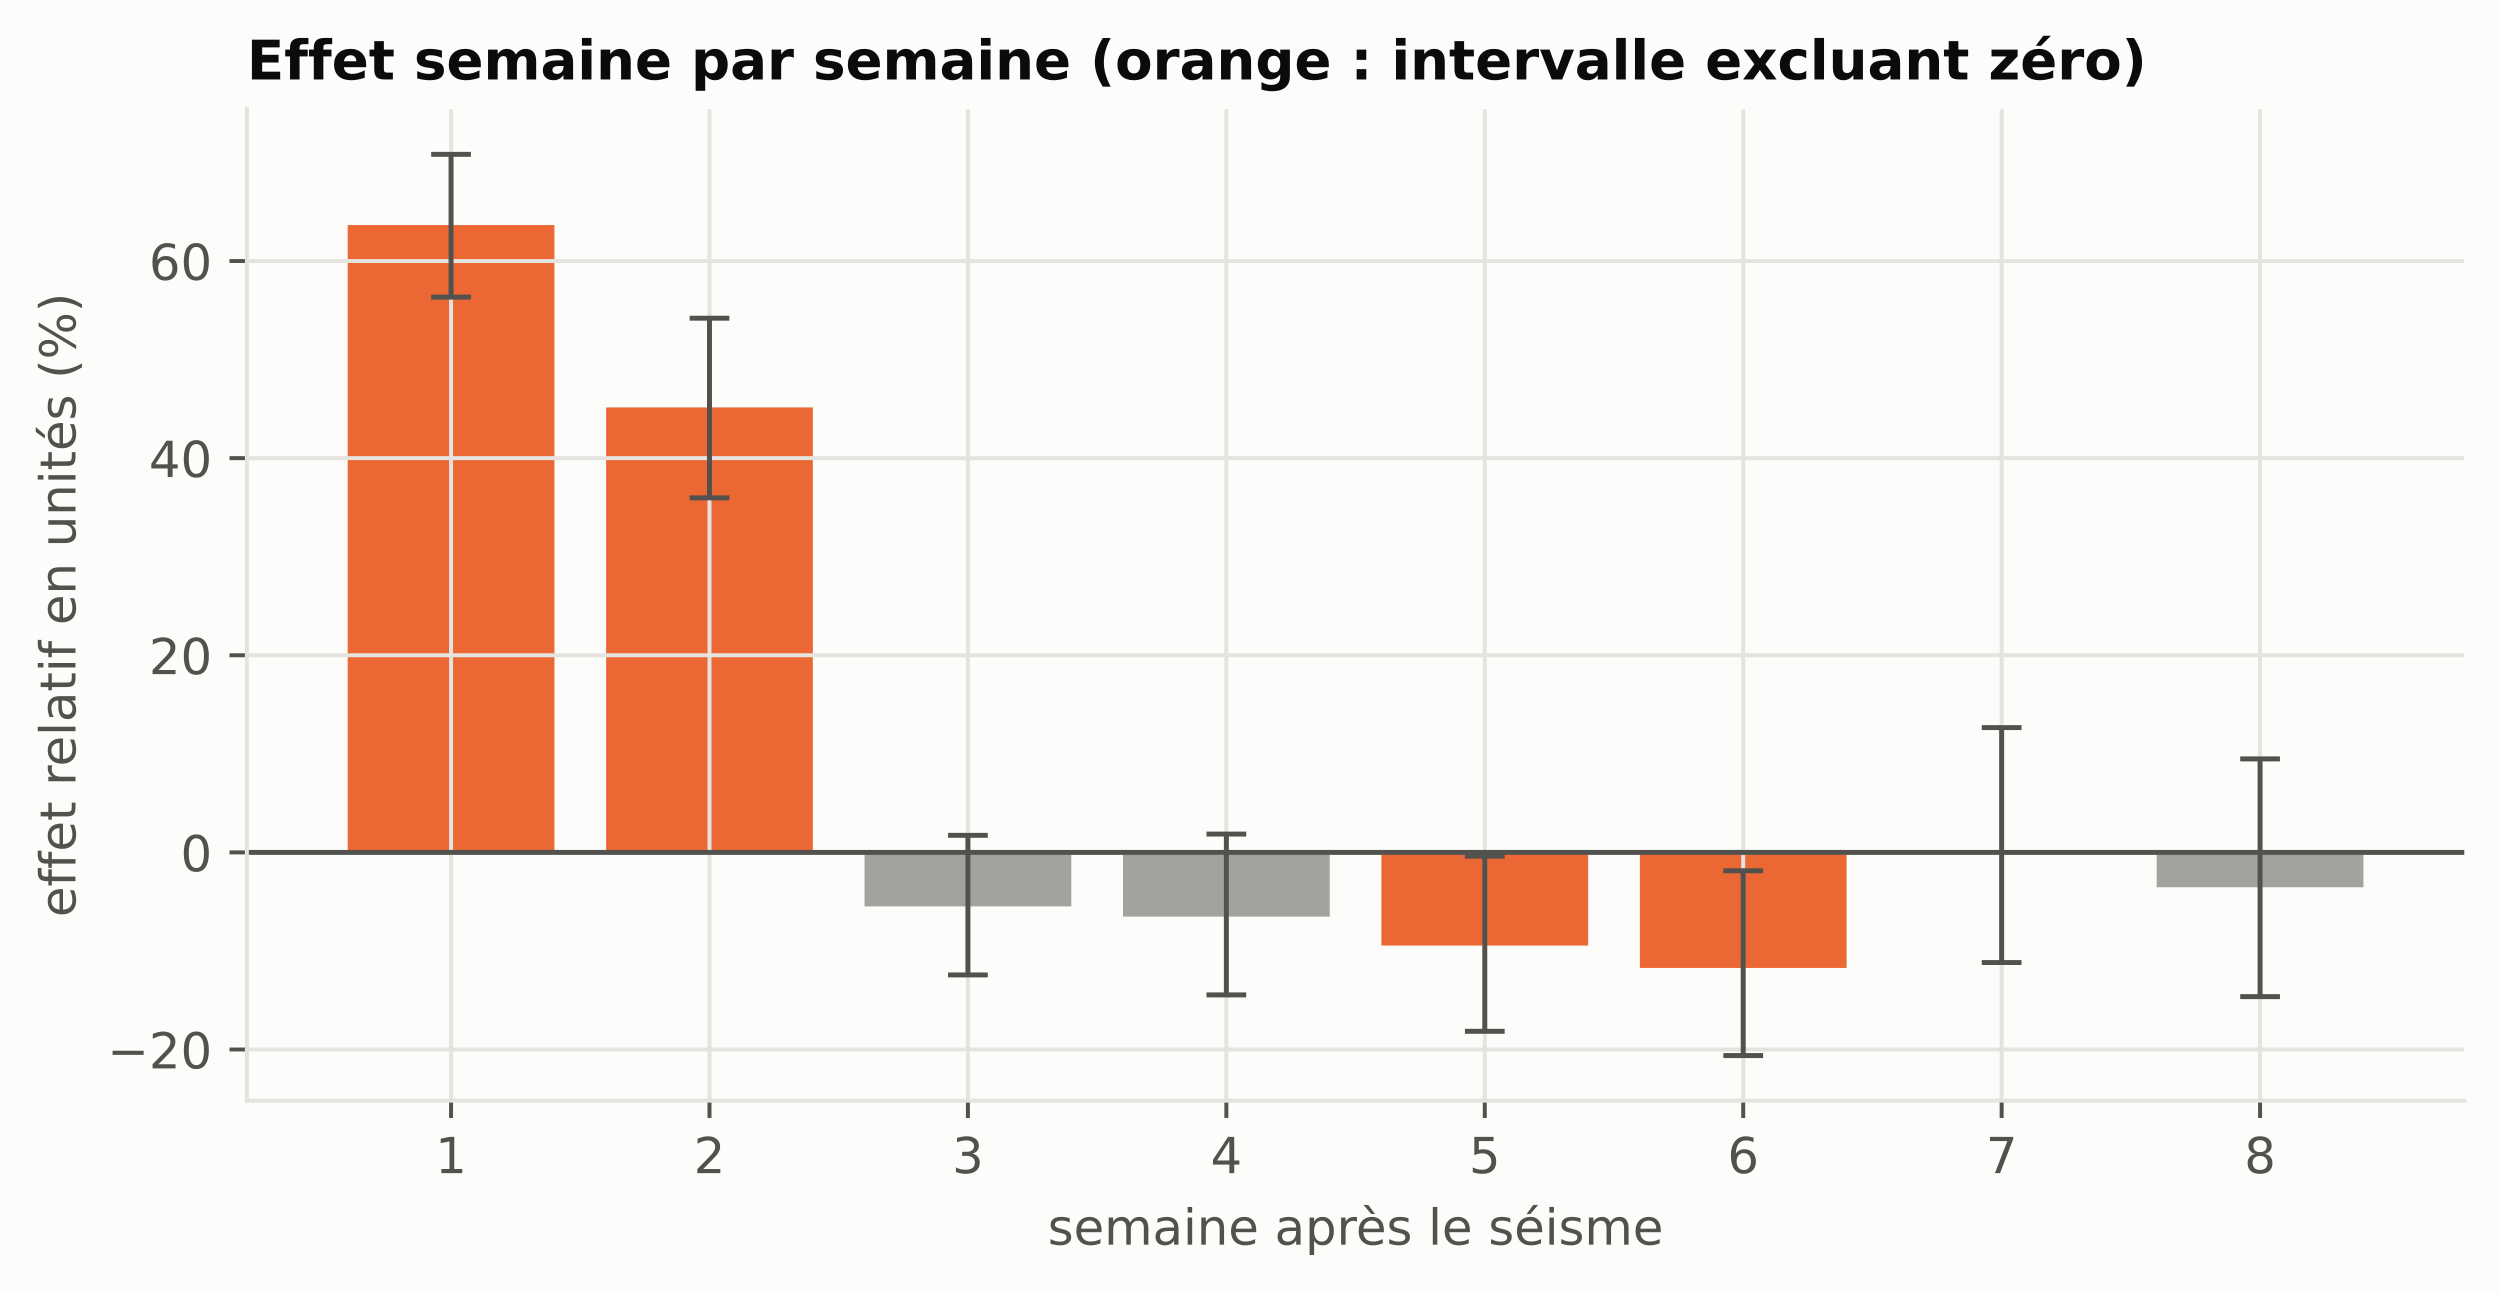
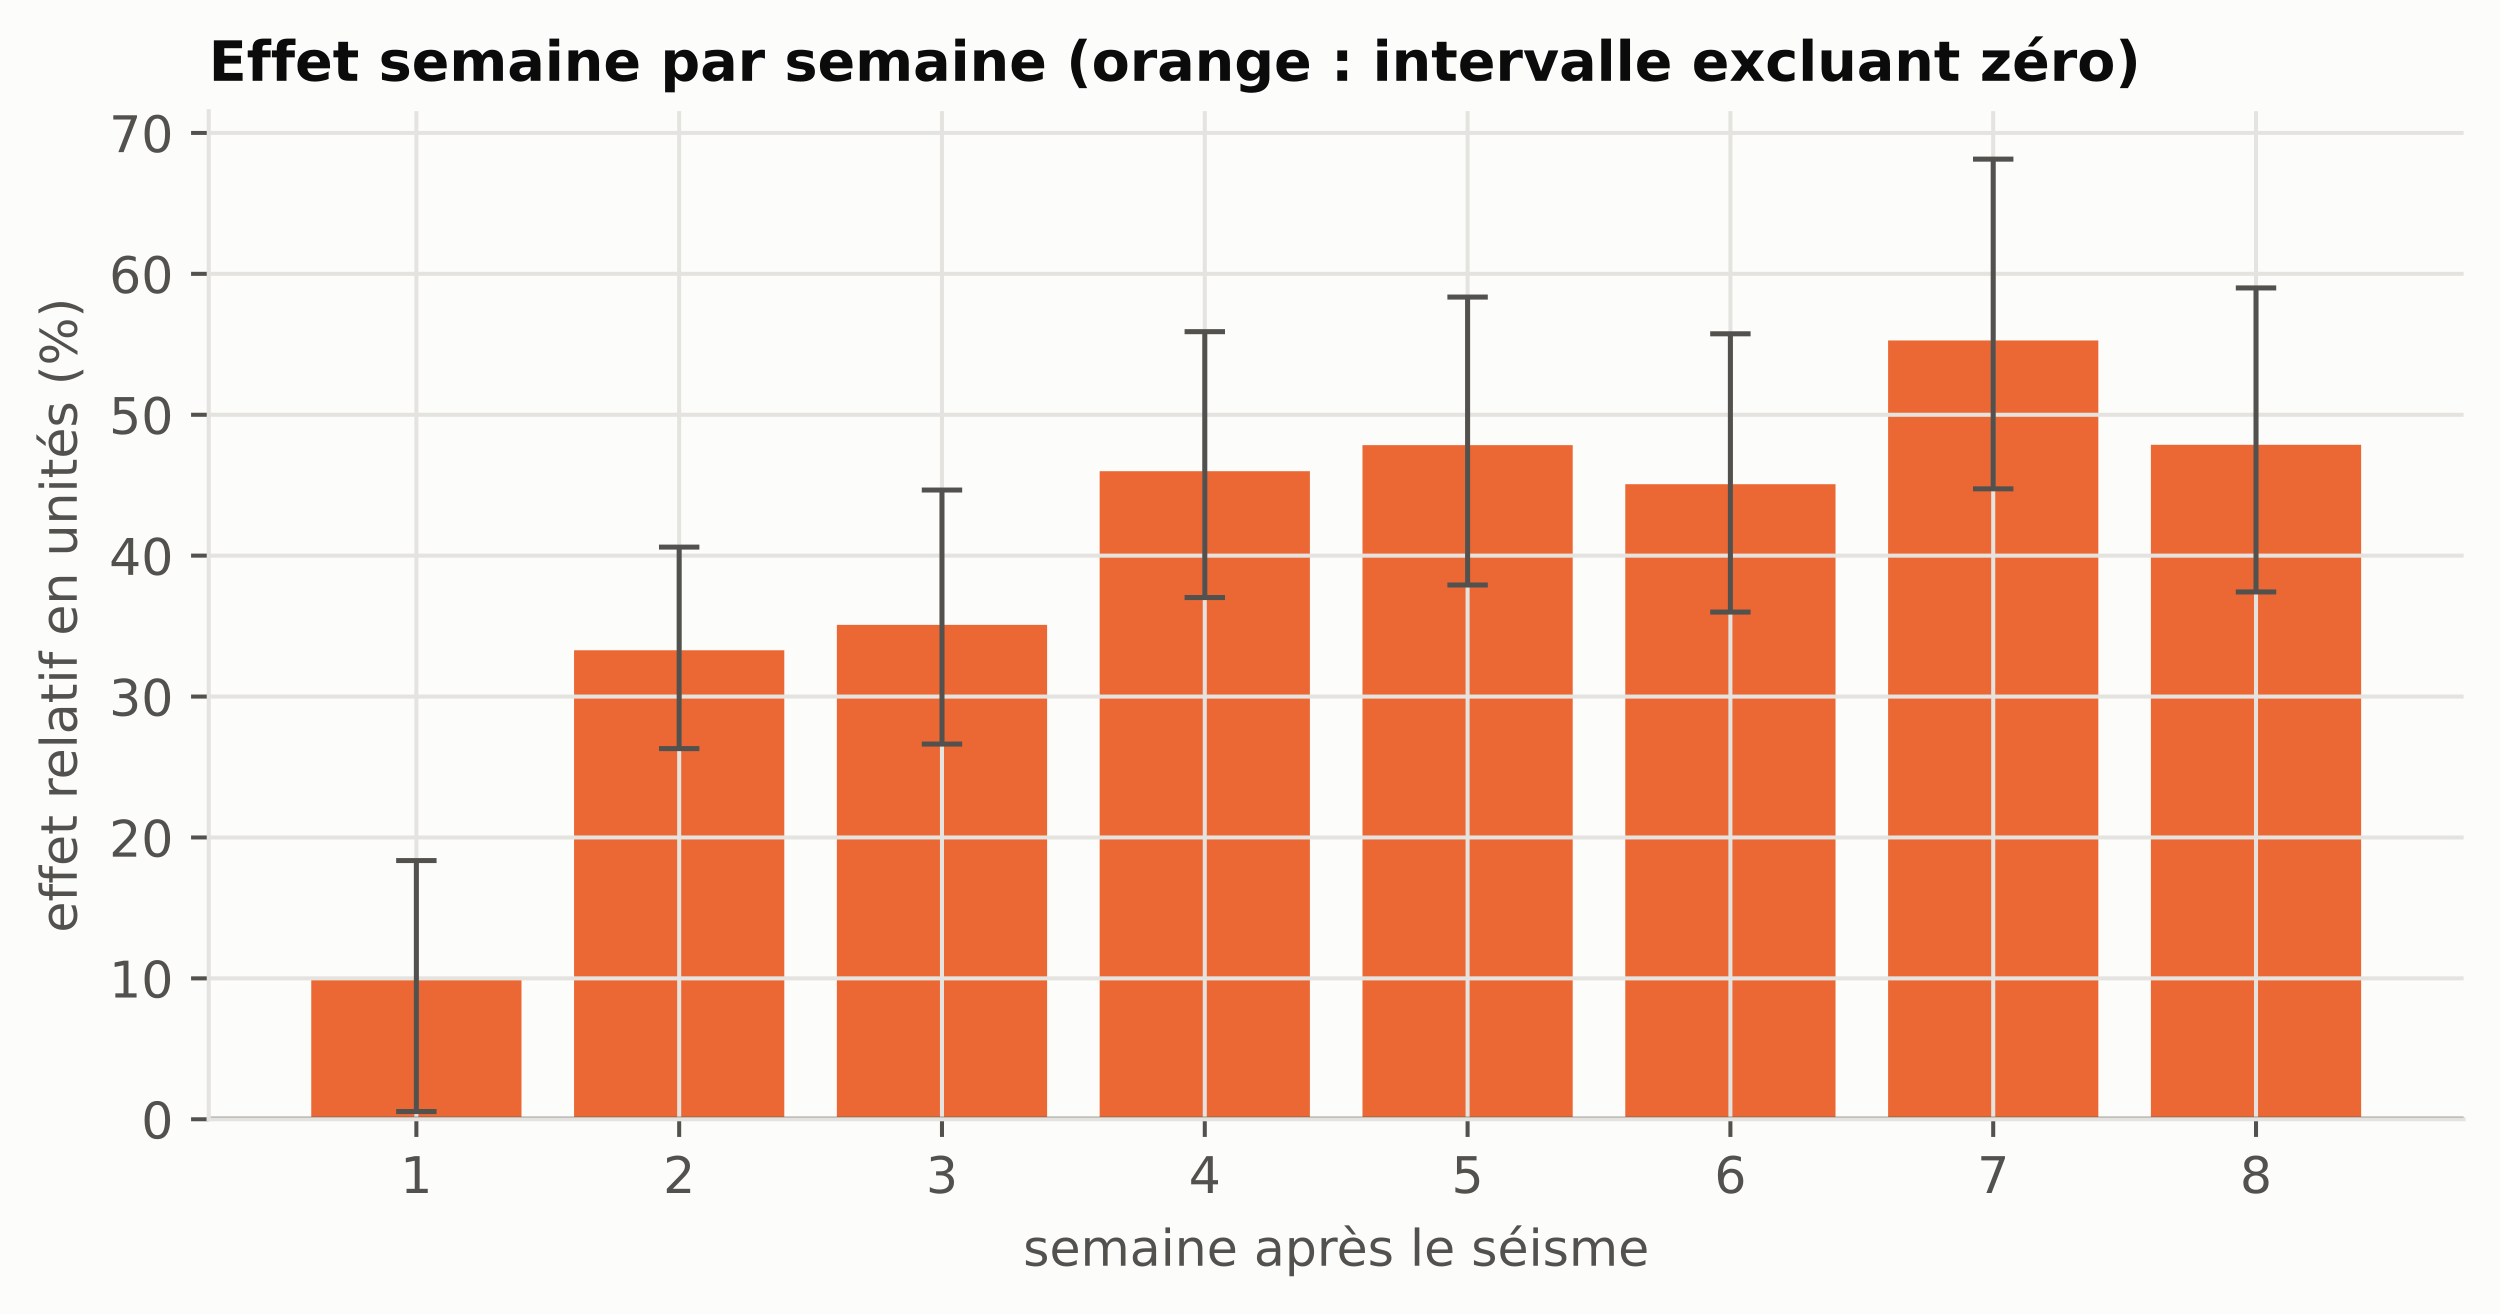
- <svg xmlns="http://www.w3.org/2000/svg" xmlns:xlink="http://www.w3.org/1999/xlink" width="503.305pt" height="260.183pt" viewBox="0 0 503.305 260.183" version="1.1">
+ <svg xmlns="http://www.w3.org/2000/svg" xmlns:xlink="http://www.w3.org/1999/xlink" width="494.926pt" height="260.183pt" viewBox="0 0 494.926 260.183" version="1.1">
  <defs>
    <style type="text/css">*{stroke-linejoin: round; stroke-linecap: butt}</style>
  </defs>
  <g id="figure_1">
    <g id="patch_1">
-       <path d="M 0 260.183  L 503.305 260.183  L 503.305 0  L 0 0  z " style="fill: #fcfcfb" />
+       <path d="M 0 260.183  L 494.926 260.183  L 494.926 0  L 0 0  z " style="fill: #fcfcfb" />
    </g>
    <g id="axes_1">
      <g id="patch_2">
-         <path d="M 49.705 221.582  L 496.105 221.582  L 496.105 21.998  L 49.705 21.998  z " style="fill: #fcfcfb" />
+         <path d="M 41.326 221.582  L 487.726 221.582  L 487.726 21.998  L 41.326 21.998  z " style="fill: #fcfcfb" />
      </g>
      <g id="patch_3">
-         <path d="M 69.996 171.605  L 111.619 171.605  L 111.619 45.309  L 69.996 45.309  z " clip-path="url(#p28f44780b9)" style="fill: #eb6834" />
+         <path d="M 61.617 221.582  L 103.239 221.582  L 103.239 193.989  L 61.617 193.989  z " clip-path="url(#p0be259922a)" style="fill: #eb6834" />
      </g>
      <g id="patch_4">
-         <path d="M 122.024 171.605  L 163.647 171.605  L 163.647 82.024  L 122.024 82.024  z " clip-path="url(#p28f44780b9)" style="fill: #eb6834" />
+         <path d="M 113.645 221.582  L 155.267 221.582  L 155.267 128.738  L 113.645 128.738  z " clip-path="url(#p0be259922a)" style="fill: #eb6834" />
      </g>
      <g id="patch_5">
-         <path d="M 174.052 171.605  L 215.675 171.605  L 215.675 182.475  L 174.052 182.475  z " clip-path="url(#p28f44780b9)" style="fill: #a3a29c" />
+         <path d="M 165.673 221.582  L 207.295 221.582  L 207.295 123.701  L 165.673 123.701  z " clip-path="url(#p0be259922a)" style="fill: #eb6834" />
      </g>
      <g id="patch_6">
-         <path d="M 226.08 171.605  L 267.703 171.605  L 267.703 184.541  L 226.08 184.541  z " clip-path="url(#p28f44780b9)" style="fill: #a3a29c" />
+         <path d="M 217.701 221.582  L 259.323 221.582  L 259.323 93.29  L 217.701 93.29  z " clip-path="url(#p0be259922a)" style="fill: #eb6834" />
      </g>
      <g id="patch_7">
-         <path d="M 278.108 171.605  L 319.731 171.605  L 319.731 190.365  L 278.108 190.365  z " clip-path="url(#p28f44780b9)" style="fill: #eb6834" />
+         <path d="M 269.729 221.582  L 311.351 221.582  L 311.351 88.12  L 269.729 88.12  z " clip-path="url(#p0be259922a)" style="fill: #eb6834" />
      </g>
      <g id="patch_8">
-         <path d="M 330.136 171.605  L 371.759 171.605  L 371.759 194.869  L 330.136 194.869  z " clip-path="url(#p28f44780b9)" style="fill: #eb6834" />
+         <path d="M 321.757 221.582  L 363.379 221.582  L 363.379 95.857  L 321.757 95.857  z " clip-path="url(#p0be259922a)" style="fill: #eb6834" />
      </g>
      <g id="patch_9">
-         <path d="M 382.164 171.605  L 423.787 171.605  L 423.787 171.515  L 382.164 171.515  z " clip-path="url(#p28f44780b9)" style="fill: #a3a29c" />
+         <path d="M 373.785 221.582  L 415.407 221.582  L 415.407 67.405  L 373.785 67.405  z " clip-path="url(#p0be259922a)" style="fill: #eb6834" />
      </g>
      <g id="patch_10">
-         <path d="M 434.192 171.605  L 475.815 171.605  L 475.815 178.626  L 434.192 178.626  z " clip-path="url(#p28f44780b9)" style="fill: #a3a29c" />
+         <path d="M 425.812 221.582  L 467.435 221.582  L 467.435 88.061  L 425.812 88.061  z " clip-path="url(#p0be259922a)" style="fill: #eb6834" />
      </g>
      <g id="matplotlib.axis_1">
        <g id="xtick_1">
          <g id="line2d_1">
-             <path d="M 90.808 221.582  L 90.808 21.998  " clip-path="url(#p28f44780b9)" style="fill: none; stroke: #e4e3df; stroke-width: 0.8; stroke-linecap: square" />
+             <path d="M 82.428 221.582  L 82.428 21.998  " clip-path="url(#p0be259922a)" style="fill: none; stroke: #e4e3df; stroke-width: 0.8; stroke-linecap: square" />
          </g>
          <g id="line2d_2">
            <defs>
-               <path id="m401f4049a3" d="M 0 0  L 0 3.5  " style="stroke: #52514e; stroke-width: 0.8" />
+               <path id="m837078a828" d="M 0 0  L 0 3.5  " style="stroke: #52514e; stroke-width: 0.8" />
            </defs>
            <g>
-               <use xlink:href="#m401f4049a3" x="90.808" y="221.582" style="fill: #52514e; stroke: #52514e; stroke-width: 0.8" />
+               <use xlink:href="#m837078a828" x="82.428" y="221.582" style="fill: #52514e; stroke: #52514e; stroke-width: 0.8" />
            </g>
          </g>
          <g id="text_1">
-             <text style="font-size: 10px; font-family: 'DejaVu Sans', 'Bitstream Vera Sans', 'Computer Modern Sans Serif', 'Lucida Grande', 'Verdana', 'Geneva', 'Lucid', 'Arial', 'Helvetica', 'Avant Garde', sans-serif; text-anchor: middle; fill: #52514e" x="90.808" y="236.18" transform="rotate(-0 90.80757 236.1799)">1</text>
+             <text style="font-size: 10px; font-family: 'DejaVu Sans', 'Bitstream Vera Sans', 'Computer Modern Sans Serif', 'Lucida Grande', 'Verdana', 'Geneva', 'Lucid', 'Arial', 'Helvetica', 'Avant Garde', sans-serif; text-anchor: middle; fill: #52514e" x="82.428" y="236.18" transform="rotate(-0 82.42788 236.1799)">1</text>
          </g>
        </g>
        <g id="xtick_2">
          <g id="line2d_3">
-             <path d="M 142.836 221.582  L 142.836 21.998  " clip-path="url(#p28f44780b9)" style="fill: none; stroke: #e4e3df; stroke-width: 0.8; stroke-linecap: square" />
+             <path d="M 134.456 221.582  L 134.456 21.998  " clip-path="url(#p0be259922a)" style="fill: none; stroke: #e4e3df; stroke-width: 0.8; stroke-linecap: square" />
          </g>
          <g id="line2d_4">
            <g>
-               <use xlink:href="#m401f4049a3" x="142.836" y="221.582" style="fill: #52514e; stroke: #52514e; stroke-width: 0.8" />
+               <use xlink:href="#m837078a828" x="134.456" y="221.582" style="fill: #52514e; stroke: #52514e; stroke-width: 0.8" />
            </g>
          </g>
          <g id="text_2">
-             <text style="font-size: 10px; font-family: 'DejaVu Sans', 'Bitstream Vera Sans', 'Computer Modern Sans Serif', 'Lucida Grande', 'Verdana', 'Geneva', 'Lucid', 'Arial', 'Helvetica', 'Avant Garde', sans-serif; text-anchor: middle; fill: #52514e" x="142.836" y="236.18" transform="rotate(-0 142.8355 236.1799)">2</text>
+             <text style="font-size: 10px; font-family: 'DejaVu Sans', 'Bitstream Vera Sans', 'Computer Modern Sans Serif', 'Lucida Grande', 'Verdana', 'Geneva', 'Lucid', 'Arial', 'Helvetica', 'Avant Garde', sans-serif; text-anchor: middle; fill: #52514e" x="134.456" y="236.18" transform="rotate(-0 134.4559 236.1799)">2</text>
          </g>
        </g>
        <g id="xtick_3">
          <g id="line2d_5">
-             <path d="M 194.864 221.582  L 194.864 21.998  " clip-path="url(#p28f44780b9)" style="fill: none; stroke: #e4e3df; stroke-width: 0.8; stroke-linecap: square" />
+             <path d="M 186.484 221.582  L 186.484 21.998  " clip-path="url(#p0be259922a)" style="fill: none; stroke: #e4e3df; stroke-width: 0.8; stroke-linecap: square" />
          </g>
          <g id="line2d_6">
            <g>
-               <use xlink:href="#m401f4049a3" x="194.864" y="221.582" style="fill: #52514e; stroke: #52514e; stroke-width: 0.8" />
+               <use xlink:href="#m837078a828" x="186.484" y="221.582" style="fill: #52514e; stroke: #52514e; stroke-width: 0.8" />
            </g>
          </g>
          <g id="text_3">
-             <text style="font-size: 10px; font-family: 'DejaVu Sans', 'Bitstream Vera Sans', 'Computer Modern Sans Serif', 'Lucida Grande', 'Verdana', 'Geneva', 'Lucid', 'Arial', 'Helvetica', 'Avant Garde', sans-serif; text-anchor: middle; fill: #52514e" x="194.864" y="236.18" transform="rotate(-0 194.8635 236.1799)">3</text>
+             <text style="font-size: 10px; font-family: 'DejaVu Sans', 'Bitstream Vera Sans', 'Computer Modern Sans Serif', 'Lucida Grande', 'Verdana', 'Geneva', 'Lucid', 'Arial', 'Helvetica', 'Avant Garde', sans-serif; text-anchor: middle; fill: #52514e" x="186.484" y="236.18" transform="rotate(-0 186.4838 236.1799)">3</text>
          </g>
        </g>
        <g id="xtick_4">
          <g id="line2d_7">
-             <path d="M 246.891 221.582  L 246.891 21.998  " clip-path="url(#p28f44780b9)" style="fill: none; stroke: #e4e3df; stroke-width: 0.8; stroke-linecap: square" />
+             <path d="M 238.512 221.582  L 238.512 21.998  " clip-path="url(#p0be259922a)" style="fill: none; stroke: #e4e3df; stroke-width: 0.8; stroke-linecap: square" />
          </g>
          <g id="line2d_8">
            <g>
-               <use xlink:href="#m401f4049a3" x="246.891" y="221.582" style="fill: #52514e; stroke: #52514e; stroke-width: 0.8" />
+               <use xlink:href="#m837078a828" x="238.512" y="221.582" style="fill: #52514e; stroke: #52514e; stroke-width: 0.8" />
            </g>
          </g>
          <g id="text_4">
-             <text style="font-size: 10px; font-family: 'DejaVu Sans', 'Bitstream Vera Sans', 'Computer Modern Sans Serif', 'Lucida Grande', 'Verdana', 'Geneva', 'Lucid', 'Arial', 'Helvetica', 'Avant Garde', sans-serif; text-anchor: middle; fill: #52514e" x="246.891" y="236.18" transform="rotate(-0 246.8915 236.1799)">4</text>
+             <text style="font-size: 10px; font-family: 'DejaVu Sans', 'Bitstream Vera Sans', 'Computer Modern Sans Serif', 'Lucida Grande', 'Verdana', 'Geneva', 'Lucid', 'Arial', 'Helvetica', 'Avant Garde', sans-serif; text-anchor: middle; fill: #52514e" x="238.512" y="236.18" transform="rotate(-0 238.5118 236.1799)">4</text>
          </g>
        </g>
        <g id="xtick_5">
          <g id="line2d_9">
-             <path d="M 298.919 221.582  L 298.919 21.998  " clip-path="url(#p28f44780b9)" style="fill: none; stroke: #e4e3df; stroke-width: 0.8; stroke-linecap: square" />
+             <path d="M 290.54 221.582  L 290.54 21.998  " clip-path="url(#p0be259922a)" style="fill: none; stroke: #e4e3df; stroke-width: 0.8; stroke-linecap: square" />
          </g>
          <g id="line2d_10">
            <g>
-               <use xlink:href="#m401f4049a3" x="298.919" y="221.582" style="fill: #52514e; stroke: #52514e; stroke-width: 0.8" />
+               <use xlink:href="#m837078a828" x="290.54" y="221.582" style="fill: #52514e; stroke: #52514e; stroke-width: 0.8" />
            </g>
          </g>
          <g id="text_5">
-             <text style="font-size: 10px; font-family: 'DejaVu Sans', 'Bitstream Vera Sans', 'Computer Modern Sans Serif', 'Lucida Grande', 'Verdana', 'Geneva', 'Lucid', 'Arial', 'Helvetica', 'Avant Garde', sans-serif; text-anchor: middle; fill: #52514e" x="298.919" y="236.18" transform="rotate(-0 298.9195 236.1799)">5</text>
+             <text style="font-size: 10px; font-family: 'DejaVu Sans', 'Bitstream Vera Sans', 'Computer Modern Sans Serif', 'Lucida Grande', 'Verdana', 'Geneva', 'Lucid', 'Arial', 'Helvetica', 'Avant Garde', sans-serif; text-anchor: middle; fill: #52514e" x="290.54" y="236.18" transform="rotate(-0 290.5398 236.1799)">5</text>
          </g>
        </g>
        <g id="xtick_6">
          <g id="line2d_11">
-             <path d="M 350.947 221.582  L 350.947 21.998  " clip-path="url(#p28f44780b9)" style="fill: none; stroke: #e4e3df; stroke-width: 0.8; stroke-linecap: square" />
+             <path d="M 342.568 221.582  L 342.568 21.998  " clip-path="url(#p0be259922a)" style="fill: none; stroke: #e4e3df; stroke-width: 0.8; stroke-linecap: square" />
          </g>
          <g id="line2d_12">
            <g>
-               <use xlink:href="#m401f4049a3" x="350.947" y="221.582" style="fill: #52514e; stroke: #52514e; stroke-width: 0.8" />
+               <use xlink:href="#m837078a828" x="342.568" y="221.582" style="fill: #52514e; stroke: #52514e; stroke-width: 0.8" />
            </g>
          </g>
          <g id="text_6">
-             <text style="font-size: 10px; font-family: 'DejaVu Sans', 'Bitstream Vera Sans', 'Computer Modern Sans Serif', 'Lucida Grande', 'Verdana', 'Geneva', 'Lucid', 'Arial', 'Helvetica', 'Avant Garde', sans-serif; text-anchor: middle; fill: #52514e" x="350.947" y="236.18" transform="rotate(-0 350.9474 236.1799)">6</text>
+             <text style="font-size: 10px; font-family: 'DejaVu Sans', 'Bitstream Vera Sans', 'Computer Modern Sans Serif', 'Lucida Grande', 'Verdana', 'Geneva', 'Lucid', 'Arial', 'Helvetica', 'Avant Garde', sans-serif; text-anchor: middle; fill: #52514e" x="342.568" y="236.18" transform="rotate(-0 342.5677 236.1799)">6</text>
          </g>
        </g>
        <g id="xtick_7">
          <g id="line2d_13">
-             <path d="M 402.975 221.582  L 402.975 21.998  " clip-path="url(#p28f44780b9)" style="fill: none; stroke: #e4e3df; stroke-width: 0.8; stroke-linecap: square" />
+             <path d="M 394.596 221.582  L 394.596 21.998  " clip-path="url(#p0be259922a)" style="fill: none; stroke: #e4e3df; stroke-width: 0.8; stroke-linecap: square" />
          </g>
          <g id="line2d_14">
            <g>
-               <use xlink:href="#m401f4049a3" x="402.975" y="221.582" style="fill: #52514e; stroke: #52514e; stroke-width: 0.8" />
+               <use xlink:href="#m837078a828" x="394.596" y="221.582" style="fill: #52514e; stroke: #52514e; stroke-width: 0.8" />
            </g>
          </g>
          <g id="text_7">
-             <text style="font-size: 10px; font-family: 'DejaVu Sans', 'Bitstream Vera Sans', 'Computer Modern Sans Serif', 'Lucida Grande', 'Verdana', 'Geneva', 'Lucid', 'Arial', 'Helvetica', 'Avant Garde', sans-serif; text-anchor: middle; fill: #52514e" x="402.975" y="236.18" transform="rotate(-0 402.9754 236.1799)">7</text>
+             <text style="font-size: 10px; font-family: 'DejaVu Sans', 'Bitstream Vera Sans', 'Computer Modern Sans Serif', 'Lucida Grande', 'Verdana', 'Geneva', 'Lucid', 'Arial', 'Helvetica', 'Avant Garde', sans-serif; text-anchor: middle; fill: #52514e" x="394.596" y="236.18" transform="rotate(-0 394.5957 236.1799)">7</text>
          </g>
        </g>
        <g id="xtick_8">
          <g id="line2d_15">
-             <path d="M 455.003 221.582  L 455.003 21.998  " clip-path="url(#p28f44780b9)" style="fill: none; stroke: #e4e3df; stroke-width: 0.8; stroke-linecap: square" />
+             <path d="M 446.624 221.582  L 446.624 21.998  " clip-path="url(#p0be259922a)" style="fill: none; stroke: #e4e3df; stroke-width: 0.8; stroke-linecap: square" />
          </g>
          <g id="line2d_16">
            <g>
-               <use xlink:href="#m401f4049a3" x="455.003" y="221.582" style="fill: #52514e; stroke: #52514e; stroke-width: 0.8" />
+               <use xlink:href="#m837078a828" x="446.624" y="221.582" style="fill: #52514e; stroke: #52514e; stroke-width: 0.8" />
            </g>
          </g>
          <g id="text_8">
-             <text style="font-size: 10px; font-family: 'DejaVu Sans', 'Bitstream Vera Sans', 'Computer Modern Sans Serif', 'Lucida Grande', 'Verdana', 'Geneva', 'Lucid', 'Arial', 'Helvetica', 'Avant Garde', sans-serif; text-anchor: middle; fill: #52514e" x="455.003" y="236.18" transform="rotate(-0 455.0034 236.1799)">8</text>
+             <text style="font-size: 10px; font-family: 'DejaVu Sans', 'Bitstream Vera Sans', 'Computer Modern Sans Serif', 'Lucida Grande', 'Verdana', 'Geneva', 'Lucid', 'Arial', 'Helvetica', 'Avant Garde', sans-serif; text-anchor: middle; fill: #52514e" x="446.624" y="236.18" transform="rotate(-0 446.6237 236.1799)">8</text>
          </g>
        </g>
        <g id="text_9">
-           <text style="font-size: 10px; font-family: 'DejaVu Sans', 'Bitstream Vera Sans', 'Computer Modern Sans Serif', 'Lucida Grande', 'Verdana', 'Geneva', 'Lucid', 'Arial', 'Helvetica', 'Avant Garde', sans-serif; text-anchor: middle; fill: #52514e" x="272.905" y="250.581" transform="rotate(-0 272.9055 250.5807)">semaine après le séisme</text>
+           <text style="font-size: 10px; font-family: 'DejaVu Sans', 'Bitstream Vera Sans', 'Computer Modern Sans Serif', 'Lucida Grande', 'Verdana', 'Geneva', 'Lucid', 'Arial', 'Helvetica', 'Avant Garde', sans-serif; text-anchor: middle; fill: #52514e" x="264.526" y="250.581" transform="rotate(-0 264.5258 250.5807)">semaine après le séisme</text>
        </g>
      </g>
      <g id="matplotlib.axis_2">
        <g id="ytick_1">
          <g id="line2d_17">
-             <path d="M 49.705 211.289  L 496.105 211.289  " clip-path="url(#p28f44780b9)" style="fill: none; stroke: #e4e3df; stroke-width: 0.8; stroke-linecap: square" />
+             <path d="M 41.326 221.582  L 487.726 221.582  " clip-path="url(#p0be259922a)" style="fill: none; stroke: #e4e3df; stroke-width: 0.8; stroke-linecap: square" />
          </g>
          <g id="line2d_18">
            <defs>
-               <path id="m4453c0ebf0" d="M 0 0  L -3.5 0  " style="stroke: #52514e; stroke-width: 0.8" />
+               <path id="md00f36f8b5" d="M 0 0  L -3.5 0  " style="stroke: #52514e; stroke-width: 0.8" />
            </defs>
            <g>
-               <use xlink:href="#m4453c0ebf0" x="49.705" y="211.289" style="fill: #52514e; stroke: #52514e; stroke-width: 0.8" />
+               <use xlink:href="#md00f36f8b5" x="41.326" y="221.582" style="fill: #52514e; stroke: #52514e; stroke-width: 0.8" />
            </g>
          </g>
          <g id="text_10">
-             <text style="font-size: 10px; font-family: 'DejaVu Sans', 'Bitstream Vera Sans', 'Computer Modern Sans Serif', 'Lucida Grande', 'Verdana', 'Geneva', 'Lucid', 'Arial', 'Helvetica', 'Avant Garde', sans-serif; text-anchor: end; fill: #52514e" x="42.705" y="215.088" transform="rotate(-0 42.70547 215.0883)">−20</text>
+             <text style="font-size: 10px; font-family: 'DejaVu Sans', 'Bitstream Vera Sans', 'Computer Modern Sans Serif', 'Lucida Grande', 'Verdana', 'Geneva', 'Lucid', 'Arial', 'Helvetica', 'Avant Garde', sans-serif; text-anchor: end; fill: #52514e" x="34.326" y="225.381" transform="rotate(-0 34.32578 225.3811)">0</text>
          </g>
        </g>
        <g id="ytick_2">
          <g id="line2d_19">
-             <path d="M 49.705 171.605  L 496.105 171.605  " clip-path="url(#p28f44780b9)" style="fill: none; stroke: #e4e3df; stroke-width: 0.8; stroke-linecap: square" />
+             <path d="M 41.326 193.687  L 487.726 193.687  " clip-path="url(#p0be259922a)" style="fill: none; stroke: #e4e3df; stroke-width: 0.8; stroke-linecap: square" />
          </g>
          <g id="line2d_20">
            <g>
-               <use xlink:href="#m4453c0ebf0" x="49.705" y="171.605" style="fill: #52514e; stroke: #52514e; stroke-width: 0.8" />
+               <use xlink:href="#md00f36f8b5" x="41.326" y="193.687" style="fill: #52514e; stroke: #52514e; stroke-width: 0.8" />
            </g>
          </g>
          <g id="text_11">
-             <text style="font-size: 10px; font-family: 'DejaVu Sans', 'Bitstream Vera Sans', 'Computer Modern Sans Serif', 'Lucida Grande', 'Verdana', 'Geneva', 'Lucid', 'Arial', 'Helvetica', 'Avant Garde', sans-serif; text-anchor: end; fill: #52514e" x="42.705" y="175.404" transform="rotate(-0 42.70547 175.4035)">0</text>
+             <text style="font-size: 10px; font-family: 'DejaVu Sans', 'Bitstream Vera Sans', 'Computer Modern Sans Serif', 'Lucida Grande', 'Verdana', 'Geneva', 'Lucid', 'Arial', 'Helvetica', 'Avant Garde', sans-serif; text-anchor: end; fill: #52514e" x="34.326" y="197.486" transform="rotate(-0 34.32578 197.4863)">10</text>
          </g>
        </g>
        <g id="ytick_3">
          <g id="line2d_21">
-             <path d="M 49.705 131.92  L 496.105 131.92  " clip-path="url(#p28f44780b9)" style="fill: none; stroke: #e4e3df; stroke-width: 0.8; stroke-linecap: square" />
+             <path d="M 41.326 165.793  L 487.726 165.793  " clip-path="url(#p0be259922a)" style="fill: none; stroke: #e4e3df; stroke-width: 0.8; stroke-linecap: square" />
          </g>
          <g id="line2d_22">
            <g>
-               <use xlink:href="#m4453c0ebf0" x="49.705" y="131.92" style="fill: #52514e; stroke: #52514e; stroke-width: 0.8" />
+               <use xlink:href="#md00f36f8b5" x="41.326" y="165.793" style="fill: #52514e; stroke: #52514e; stroke-width: 0.8" />
            </g>
          </g>
          <g id="text_12">
-             <text style="font-size: 10px; font-family: 'DejaVu Sans', 'Bitstream Vera Sans', 'Computer Modern Sans Serif', 'Lucida Grande', 'Verdana', 'Geneva', 'Lucid', 'Arial', 'Helvetica', 'Avant Garde', sans-serif; text-anchor: end; fill: #52514e" x="42.705" y="135.719" transform="rotate(-0 42.70547 135.7188)">20</text>
+             <text style="font-size: 10px; font-family: 'DejaVu Sans', 'Bitstream Vera Sans', 'Computer Modern Sans Serif', 'Lucida Grande', 'Verdana', 'Geneva', 'Lucid', 'Arial', 'Helvetica', 'Avant Garde', sans-serif; text-anchor: end; fill: #52514e" x="34.326" y="169.591" transform="rotate(-0 34.32578 169.5915)">20</text>
          </g>
        </g>
        <g id="ytick_4">
          <g id="line2d_23">
-             <path d="M 49.705 92.235  L 496.105 92.235  " clip-path="url(#p28f44780b9)" style="fill: none; stroke: #e4e3df; stroke-width: 0.8; stroke-linecap: square" />
+             <path d="M 41.326 137.898  L 487.726 137.898  " clip-path="url(#p0be259922a)" style="fill: none; stroke: #e4e3df; stroke-width: 0.8; stroke-linecap: square" />
          </g>
          <g id="line2d_24">
            <g>
-               <use xlink:href="#m4453c0ebf0" x="49.705" y="92.235" style="fill: #52514e; stroke: #52514e; stroke-width: 0.8" />
+               <use xlink:href="#md00f36f8b5" x="41.326" y="137.898" style="fill: #52514e; stroke: #52514e; stroke-width: 0.8" />
            </g>
          </g>
          <g id="text_13">
-             <text style="font-size: 10px; font-family: 'DejaVu Sans', 'Bitstream Vera Sans', 'Computer Modern Sans Serif', 'Lucida Grande', 'Verdana', 'Geneva', 'Lucid', 'Arial', 'Helvetica', 'Avant Garde', sans-serif; text-anchor: end; fill: #52514e" x="42.705" y="96.034" transform="rotate(-0 42.70547 96.03406)">40</text>
+             <text style="font-size: 10px; font-family: 'DejaVu Sans', 'Bitstream Vera Sans', 'Computer Modern Sans Serif', 'Lucida Grande', 'Verdana', 'Geneva', 'Lucid', 'Arial', 'Helvetica', 'Avant Garde', sans-serif; text-anchor: end; fill: #52514e" x="34.326" y="141.697" transform="rotate(-0 34.32578 141.6966)">30</text>
          </g>
        </g>
        <g id="ytick_5">
          <g id="line2d_25">
-             <path d="M 49.705 52.55  L 496.105 52.55  " clip-path="url(#p28f44780b9)" style="fill: none; stroke: #e4e3df; stroke-width: 0.8; stroke-linecap: square" />
+             <path d="M 41.326 110.003  L 487.726 110.003  " clip-path="url(#p0be259922a)" style="fill: none; stroke: #e4e3df; stroke-width: 0.8; stroke-linecap: square" />
          </g>
          <g id="line2d_26">
            <g>
-               <use xlink:href="#m4453c0ebf0" x="49.705" y="52.55" style="fill: #52514e; stroke: #52514e; stroke-width: 0.8" />
+               <use xlink:href="#md00f36f8b5" x="41.326" y="110.003" style="fill: #52514e; stroke: #52514e; stroke-width: 0.8" />
            </g>
          </g>
          <g id="text_14">
-             <text style="font-size: 10px; font-family: 'DejaVu Sans', 'Bitstream Vera Sans', 'Computer Modern Sans Serif', 'Lucida Grande', 'Verdana', 'Geneva', 'Lucid', 'Arial', 'Helvetica', 'Avant Garde', sans-serif; text-anchor: end; fill: #52514e" x="42.705" y="56.349" transform="rotate(-0 42.70547 56.34932)">60</text>
-           </g>
-         </g>
-         <g id="text_15">
+             <text style="font-size: 10px; font-family: 'DejaVu Sans', 'Bitstream Vera Sans', 'Computer Modern Sans Serif', 'Lucida Grande', 'Verdana', 'Geneva', 'Lucid', 'Arial', 'Helvetica', 'Avant Garde', sans-serif; text-anchor: end; fill: #52514e" x="34.326" y="113.802" transform="rotate(-0 34.32578 113.8018)">40</text>
+           </g>
+         </g>
+         <g id="ytick_6">
+           <g id="line2d_27">
+             <path d="M 41.326 82.108  L 487.726 82.108  " clip-path="url(#p0be259922a)" style="fill: none; stroke: #e4e3df; stroke-width: 0.8; stroke-linecap: square" />
+           </g>
+           <g id="line2d_28">
+             <g>
+               <use xlink:href="#md00f36f8b5" x="41.326" y="82.108" style="fill: #52514e; stroke: #52514e; stroke-width: 0.8" />
+             </g>
+           </g>
+           <g id="text_15">
+             <text style="font-size: 10px; font-family: 'DejaVu Sans', 'Bitstream Vera Sans', 'Computer Modern Sans Serif', 'Lucida Grande', 'Verdana', 'Geneva', 'Lucid', 'Arial', 'Helvetica', 'Avant Garde', sans-serif; text-anchor: end; fill: #52514e" x="34.326" y="85.907" transform="rotate(-0 34.32578 85.90697)">50</text>
+           </g>
+         </g>
+         <g id="ytick_7">
+           <g id="line2d_29">
+             <path d="M 41.326 54.213  L 487.726 54.213  " clip-path="url(#p0be259922a)" style="fill: none; stroke: #e4e3df; stroke-width: 0.8; stroke-linecap: square" />
+           </g>
+           <g id="line2d_30">
+             <g>
+               <use xlink:href="#md00f36f8b5" x="41.326" y="54.213" style="fill: #52514e; stroke: #52514e; stroke-width: 0.8" />
+             </g>
+           </g>
+           <g id="text_16">
+             <text style="font-size: 10px; font-family: 'DejaVu Sans', 'Bitstream Vera Sans', 'Computer Modern Sans Serif', 'Lucida Grande', 'Verdana', 'Geneva', 'Lucid', 'Arial', 'Helvetica', 'Avant Garde', sans-serif; text-anchor: end; fill: #52514e" x="34.326" y="58.012" transform="rotate(-0 34.32578 58.01214)">60</text>
+           </g>
+         </g>
+         <g id="ytick_8">
+           <g id="line2d_31">
+             <path d="M 41.326 26.318  L 487.726 26.318  " clip-path="url(#p0be259922a)" style="fill: none; stroke: #e4e3df; stroke-width: 0.8; stroke-linecap: square" />
+           </g>
+           <g id="line2d_32">
+             <g>
+               <use xlink:href="#md00f36f8b5" x="41.326" y="26.318" style="fill: #52514e; stroke: #52514e; stroke-width: 0.8" />
+             </g>
+           </g>
+           <g id="text_17">
+             <text style="font-size: 10px; font-family: 'DejaVu Sans', 'Bitstream Vera Sans', 'Computer Modern Sans Serif', 'Lucida Grande', 'Verdana', 'Geneva', 'Lucid', 'Arial', 'Helvetica', 'Avant Garde', sans-serif; text-anchor: end; fill: #52514e" x="34.326" y="30.117" transform="rotate(-0 34.32578 30.11731)">70</text>
+           </g>
+         </g>
+         <g id="text_18">
          <text style="font-size: 10px; font-family: 'DejaVu Sans', 'Bitstream Vera Sans', 'Computer Modern Sans Serif', 'Lucida Grande', 'Verdana', 'Geneva', 'Lucid', 'Arial', 'Helvetica', 'Avant Garde', sans-serif; text-anchor: middle; fill: #52514e" x="15.198" y="121.79" transform="rotate(-90 15.19844 121.7903)">effet relatif en unités (%)</text>
        </g>
      </g>
      <g id="LineCollection_1">
-         <path d="M 90.808 59.81  L 90.808 31.07  " clip-path="url(#p28f44780b9)" style="fill: none; stroke: #52514e" />
-         <path d="M 142.836 100.223  L 142.836 64.064  " clip-path="url(#p28f44780b9)" style="fill: none; stroke: #52514e" />
-         <path d="M 194.864 196.273  L 194.864 168.172  " clip-path="url(#p28f44780b9)" style="fill: none; stroke: #52514e" />
-         <path d="M 246.891 200.295  L 246.891 167.917  " clip-path="url(#p28f44780b9)" style="fill: none; stroke: #52514e" />
-         <path d="M 298.919 207.625  L 298.919 172.367  " clip-path="url(#p28f44780b9)" style="fill: none; stroke: #52514e" />
-         <path d="M 350.947 212.51  L 350.947 175.305  " clip-path="url(#p28f44780b9)" style="fill: none; stroke: #52514e" />
-         <path d="M 402.975 193.781  L 402.975 146.484  " clip-path="url(#p28f44780b9)" style="fill: none; stroke: #52514e" />
-         <path d="M 455.003 200.641  L 455.003 152.783  " clip-path="url(#p28f44780b9)" style="fill: none; stroke: #52514e" />
-       </g>
-       <g id="line2d_27">
+         <path d="M 82.428 220.052  L 82.428 170.366  " clip-path="url(#p0be259922a)" style="fill: none; stroke: #52514e" />
+         <path d="M 134.456 148.205  L 134.456 108.311  " clip-path="url(#p0be259922a)" style="fill: none; stroke: #52514e" />
+         <path d="M 186.484 147.307  L 186.484 97.011  " clip-path="url(#p0be259922a)" style="fill: none; stroke: #52514e" />
+         <path d="M 238.512 118.298  L 238.512 65.655  " clip-path="url(#p0be259922a)" style="fill: none; stroke: #52514e" />
+         <path d="M 290.54 115.809  L 290.54 58.811  " clip-path="url(#p0be259922a)" style="fill: none; stroke: #52514e" />
+         <path d="M 342.568 121.174  L 342.568 66.078  " clip-path="url(#p0be259922a)" style="fill: none; stroke: #52514e" />
+         <path d="M 394.596 96.774  L 394.596 31.502  " clip-path="url(#p0be259922a)" style="fill: none; stroke: #52514e" />
+         <path d="M 446.624 117.18  L 446.624 57  " clip-path="url(#p0be259922a)" style="fill: none; stroke: #52514e" />
+       </g>
+       <g id="line2d_33">
        <defs>
-           <path id="m567c8e41f5" d="M 4 0  L -4 -0  " style="stroke: #52514e" />
+           <path id="md07813570a" d="M 4 0  L -4 -0  " style="stroke: #52514e" />
        </defs>
-         <g clip-path="url(#p28f44780b9)">
-           <use xlink:href="#m567c8e41f5" x="90.808" y="59.81" style="fill: #2a78d6; stroke: #52514e" />
-           <use xlink:href="#m567c8e41f5" x="142.836" y="100.223" style="fill: #2a78d6; stroke: #52514e" />
-           <use xlink:href="#m567c8e41f5" x="194.864" y="196.273" style="fill: #2a78d6; stroke: #52514e" />
-           <use xlink:href="#m567c8e41f5" x="246.891" y="200.295" style="fill: #2a78d6; stroke: #52514e" />
-           <use xlink:href="#m567c8e41f5" x="298.919" y="207.625" style="fill: #2a78d6; stroke: #52514e" />
-           <use xlink:href="#m567c8e41f5" x="350.947" y="212.51" style="fill: #2a78d6; stroke: #52514e" />
-           <use xlink:href="#m567c8e41f5" x="402.975" y="193.781" style="fill: #2a78d6; stroke: #52514e" />
-           <use xlink:href="#m567c8e41f5" x="455.003" y="200.641" style="fill: #2a78d6; stroke: #52514e" />
-         </g>
-       </g>
-       <g id="line2d_28">
-         <g clip-path="url(#p28f44780b9)">
-           <use xlink:href="#m567c8e41f5" x="90.808" y="31.07" style="fill: #2a78d6; stroke: #52514e" />
-           <use xlink:href="#m567c8e41f5" x="142.836" y="64.064" style="fill: #2a78d6; stroke: #52514e" />
-           <use xlink:href="#m567c8e41f5" x="194.864" y="168.172" style="fill: #2a78d6; stroke: #52514e" />
-           <use xlink:href="#m567c8e41f5" x="246.891" y="167.917" style="fill: #2a78d6; stroke: #52514e" />
-           <use xlink:href="#m567c8e41f5" x="298.919" y="172.367" style="fill: #2a78d6; stroke: #52514e" />
-           <use xlink:href="#m567c8e41f5" x="350.947" y="175.305" style="fill: #2a78d6; stroke: #52514e" />
-           <use xlink:href="#m567c8e41f5" x="402.975" y="146.484" style="fill: #2a78d6; stroke: #52514e" />
-           <use xlink:href="#m567c8e41f5" x="455.003" y="152.783" style="fill: #2a78d6; stroke: #52514e" />
-         </g>
-       </g>
-       <g id="line2d_29">
-         <path d="M 49.705 171.605  L 496.105 171.605  " clip-path="url(#p28f44780b9)" style="fill: none; stroke: #52514e; stroke-linecap: square" />
+         <g clip-path="url(#p0be259922a)">
+           <use xlink:href="#md07813570a" x="82.428" y="220.052" style="fill: #2a78d6; stroke: #52514e" />
+           <use xlink:href="#md07813570a" x="134.456" y="148.205" style="fill: #2a78d6; stroke: #52514e" />
+           <use xlink:href="#md07813570a" x="186.484" y="147.307" style="fill: #2a78d6; stroke: #52514e" />
+           <use xlink:href="#md07813570a" x="238.512" y="118.298" style="fill: #2a78d6; stroke: #52514e" />
+           <use xlink:href="#md07813570a" x="290.54" y="115.809" style="fill: #2a78d6; stroke: #52514e" />
+           <use xlink:href="#md07813570a" x="342.568" y="121.174" style="fill: #2a78d6; stroke: #52514e" />
+           <use xlink:href="#md07813570a" x="394.596" y="96.774" style="fill: #2a78d6; stroke: #52514e" />
+           <use xlink:href="#md07813570a" x="446.624" y="117.18" style="fill: #2a78d6; stroke: #52514e" />
+         </g>
+       </g>
+       <g id="line2d_34">
+         <g clip-path="url(#p0be259922a)">
+           <use xlink:href="#md07813570a" x="82.428" y="170.366" style="fill: #2a78d6; stroke: #52514e" />
+           <use xlink:href="#md07813570a" x="134.456" y="108.311" style="fill: #2a78d6; stroke: #52514e" />
+           <use xlink:href="#md07813570a" x="186.484" y="97.011" style="fill: #2a78d6; stroke: #52514e" />
+           <use xlink:href="#md07813570a" x="238.512" y="65.655" style="fill: #2a78d6; stroke: #52514e" />
+           <use xlink:href="#md07813570a" x="290.54" y="58.811" style="fill: #2a78d6; stroke: #52514e" />
+           <use xlink:href="#md07813570a" x="342.568" y="66.078" style="fill: #2a78d6; stroke: #52514e" />
+           <use xlink:href="#md07813570a" x="394.596" y="31.502" style="fill: #2a78d6; stroke: #52514e" />
+           <use xlink:href="#md07813570a" x="446.624" y="57" style="fill: #2a78d6; stroke: #52514e" />
+         </g>
+       </g>
+       <g id="line2d_35">
+         <path d="M 41.326 221.582  L 487.726 221.582  " clip-path="url(#p0be259922a)" style="fill: none; stroke: #52514e; stroke-linecap: square" />
      </g>
      <g id="patch_11">
-         <path d="M 49.705 221.582  L 49.705 21.998  " style="fill: none; stroke: #e4e3df; stroke-width: 0.8; stroke-linejoin: miter; stroke-linecap: square" />
+         <path d="M 41.326 221.582  L 41.326 21.998  " style="fill: none; stroke: #e4e3df; stroke-width: 0.8; stroke-linejoin: miter; stroke-linecap: square" />
      </g>
      <g id="patch_12">
-         <path d="M 49.705 221.582  L 496.105 221.582  " style="fill: none; stroke: #e4e3df; stroke-width: 0.8; stroke-linejoin: miter; stroke-linecap: square" />
-       </g>
-       <g id="text_16">
-         <text style="font-weight: 700; font-size: 11px; font-family: 'DejaVu Sans', 'Bitstream Vera Sans', 'Computer Modern Sans Serif', 'Lucida Grande', 'Verdana', 'Geneva', 'Lucid', 'Arial', 'Helvetica', 'Avant Garde', sans-serif; text-anchor: start; fill: #0b0b0b" x="49.705" y="15.998" transform="rotate(-0 49.70547 15.99828)">Effet semaine par semaine (orange : intervalle excluant zéro)</text>
+         <path d="M 41.326 221.582  L 487.726 221.582  " style="fill: none; stroke: #e4e3df; stroke-width: 0.8; stroke-linejoin: miter; stroke-linecap: square" />
+       </g>
+       <g id="text_19">
+         <text style="font-weight: 700; font-size: 11px; font-family: 'DejaVu Sans', 'Bitstream Vera Sans', 'Computer Modern Sans Serif', 'Lucida Grande', 'Verdana', 'Geneva', 'Lucid', 'Arial', 'Helvetica', 'Avant Garde', sans-serif; text-anchor: start; fill: #0b0b0b" x="41.326" y="15.998" transform="rotate(-0 41.32578 15.99828)">Effet semaine par semaine (orange : intervalle excluant zéro)</text>
      </g>
    </g>
  </g>
  <defs>
-     <clipPath id="p28f44780b9">
-       <rect x="49.705" y="21.998" width="446.4" height="199.584" />
+     <clipPath id="p0be259922a">
+       <rect x="41.326" y="21.998" width="446.4" height="199.584" />
    </clipPath>
  </defs>
</svg>
